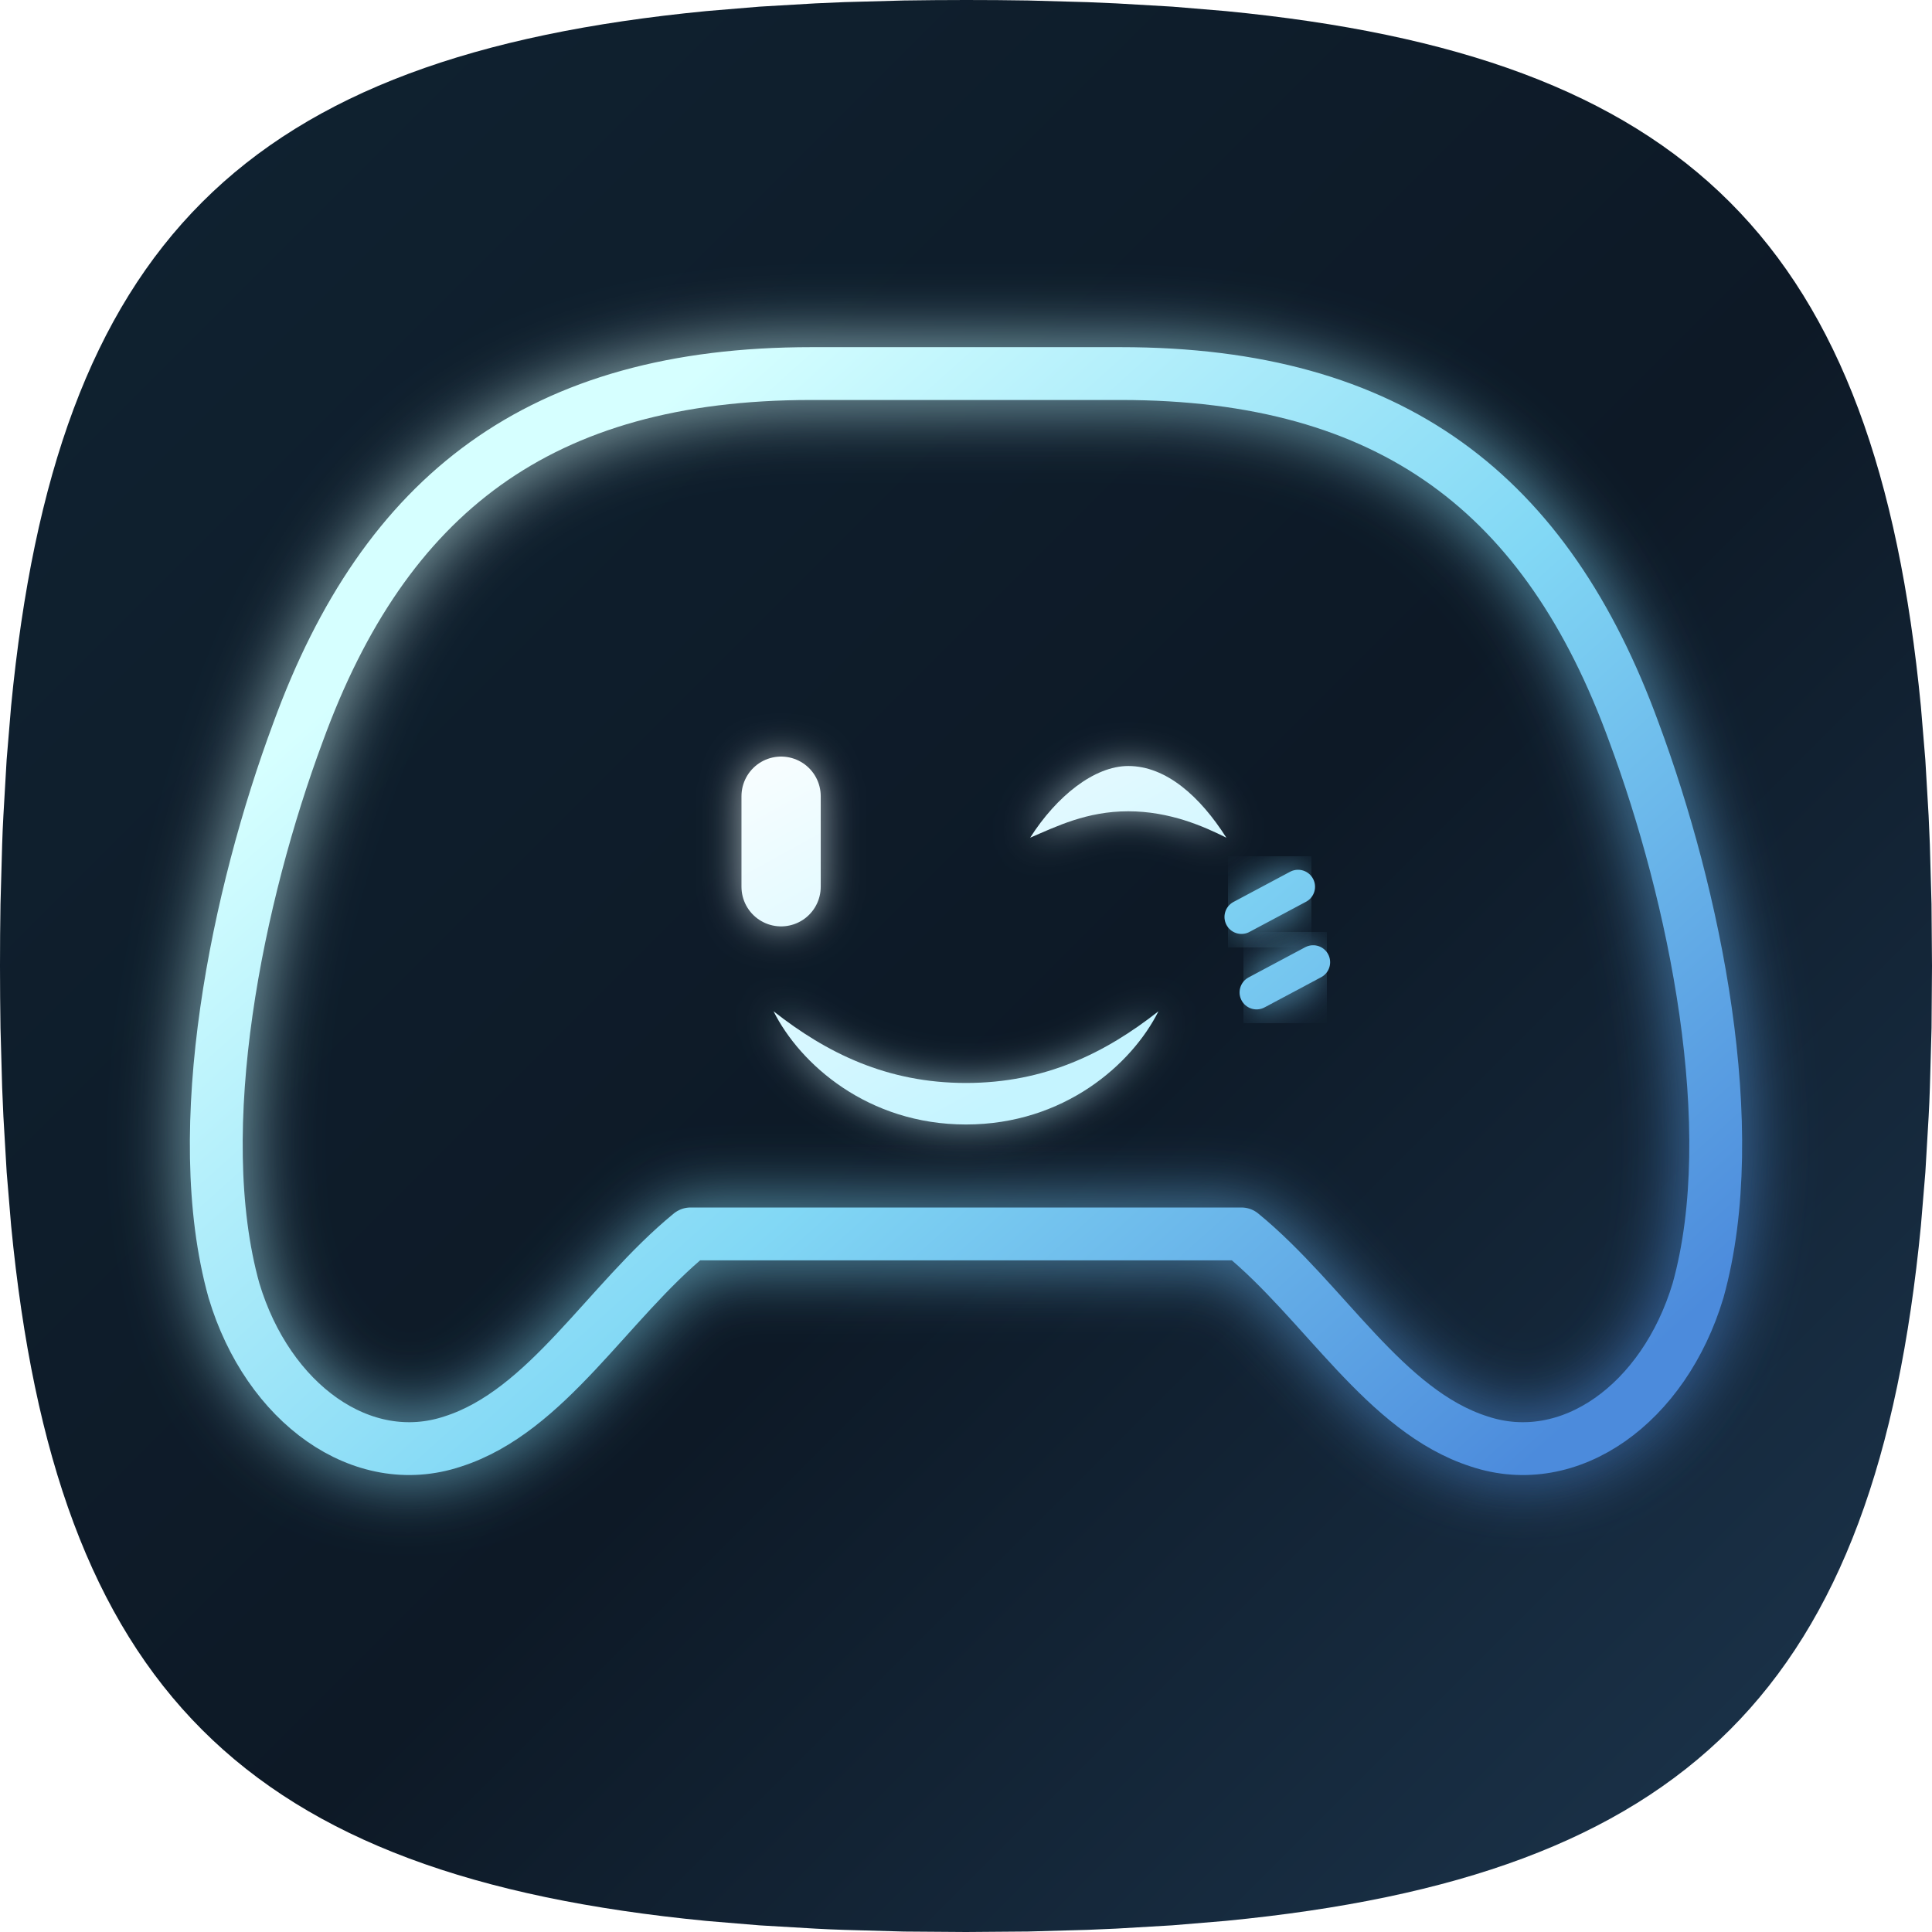
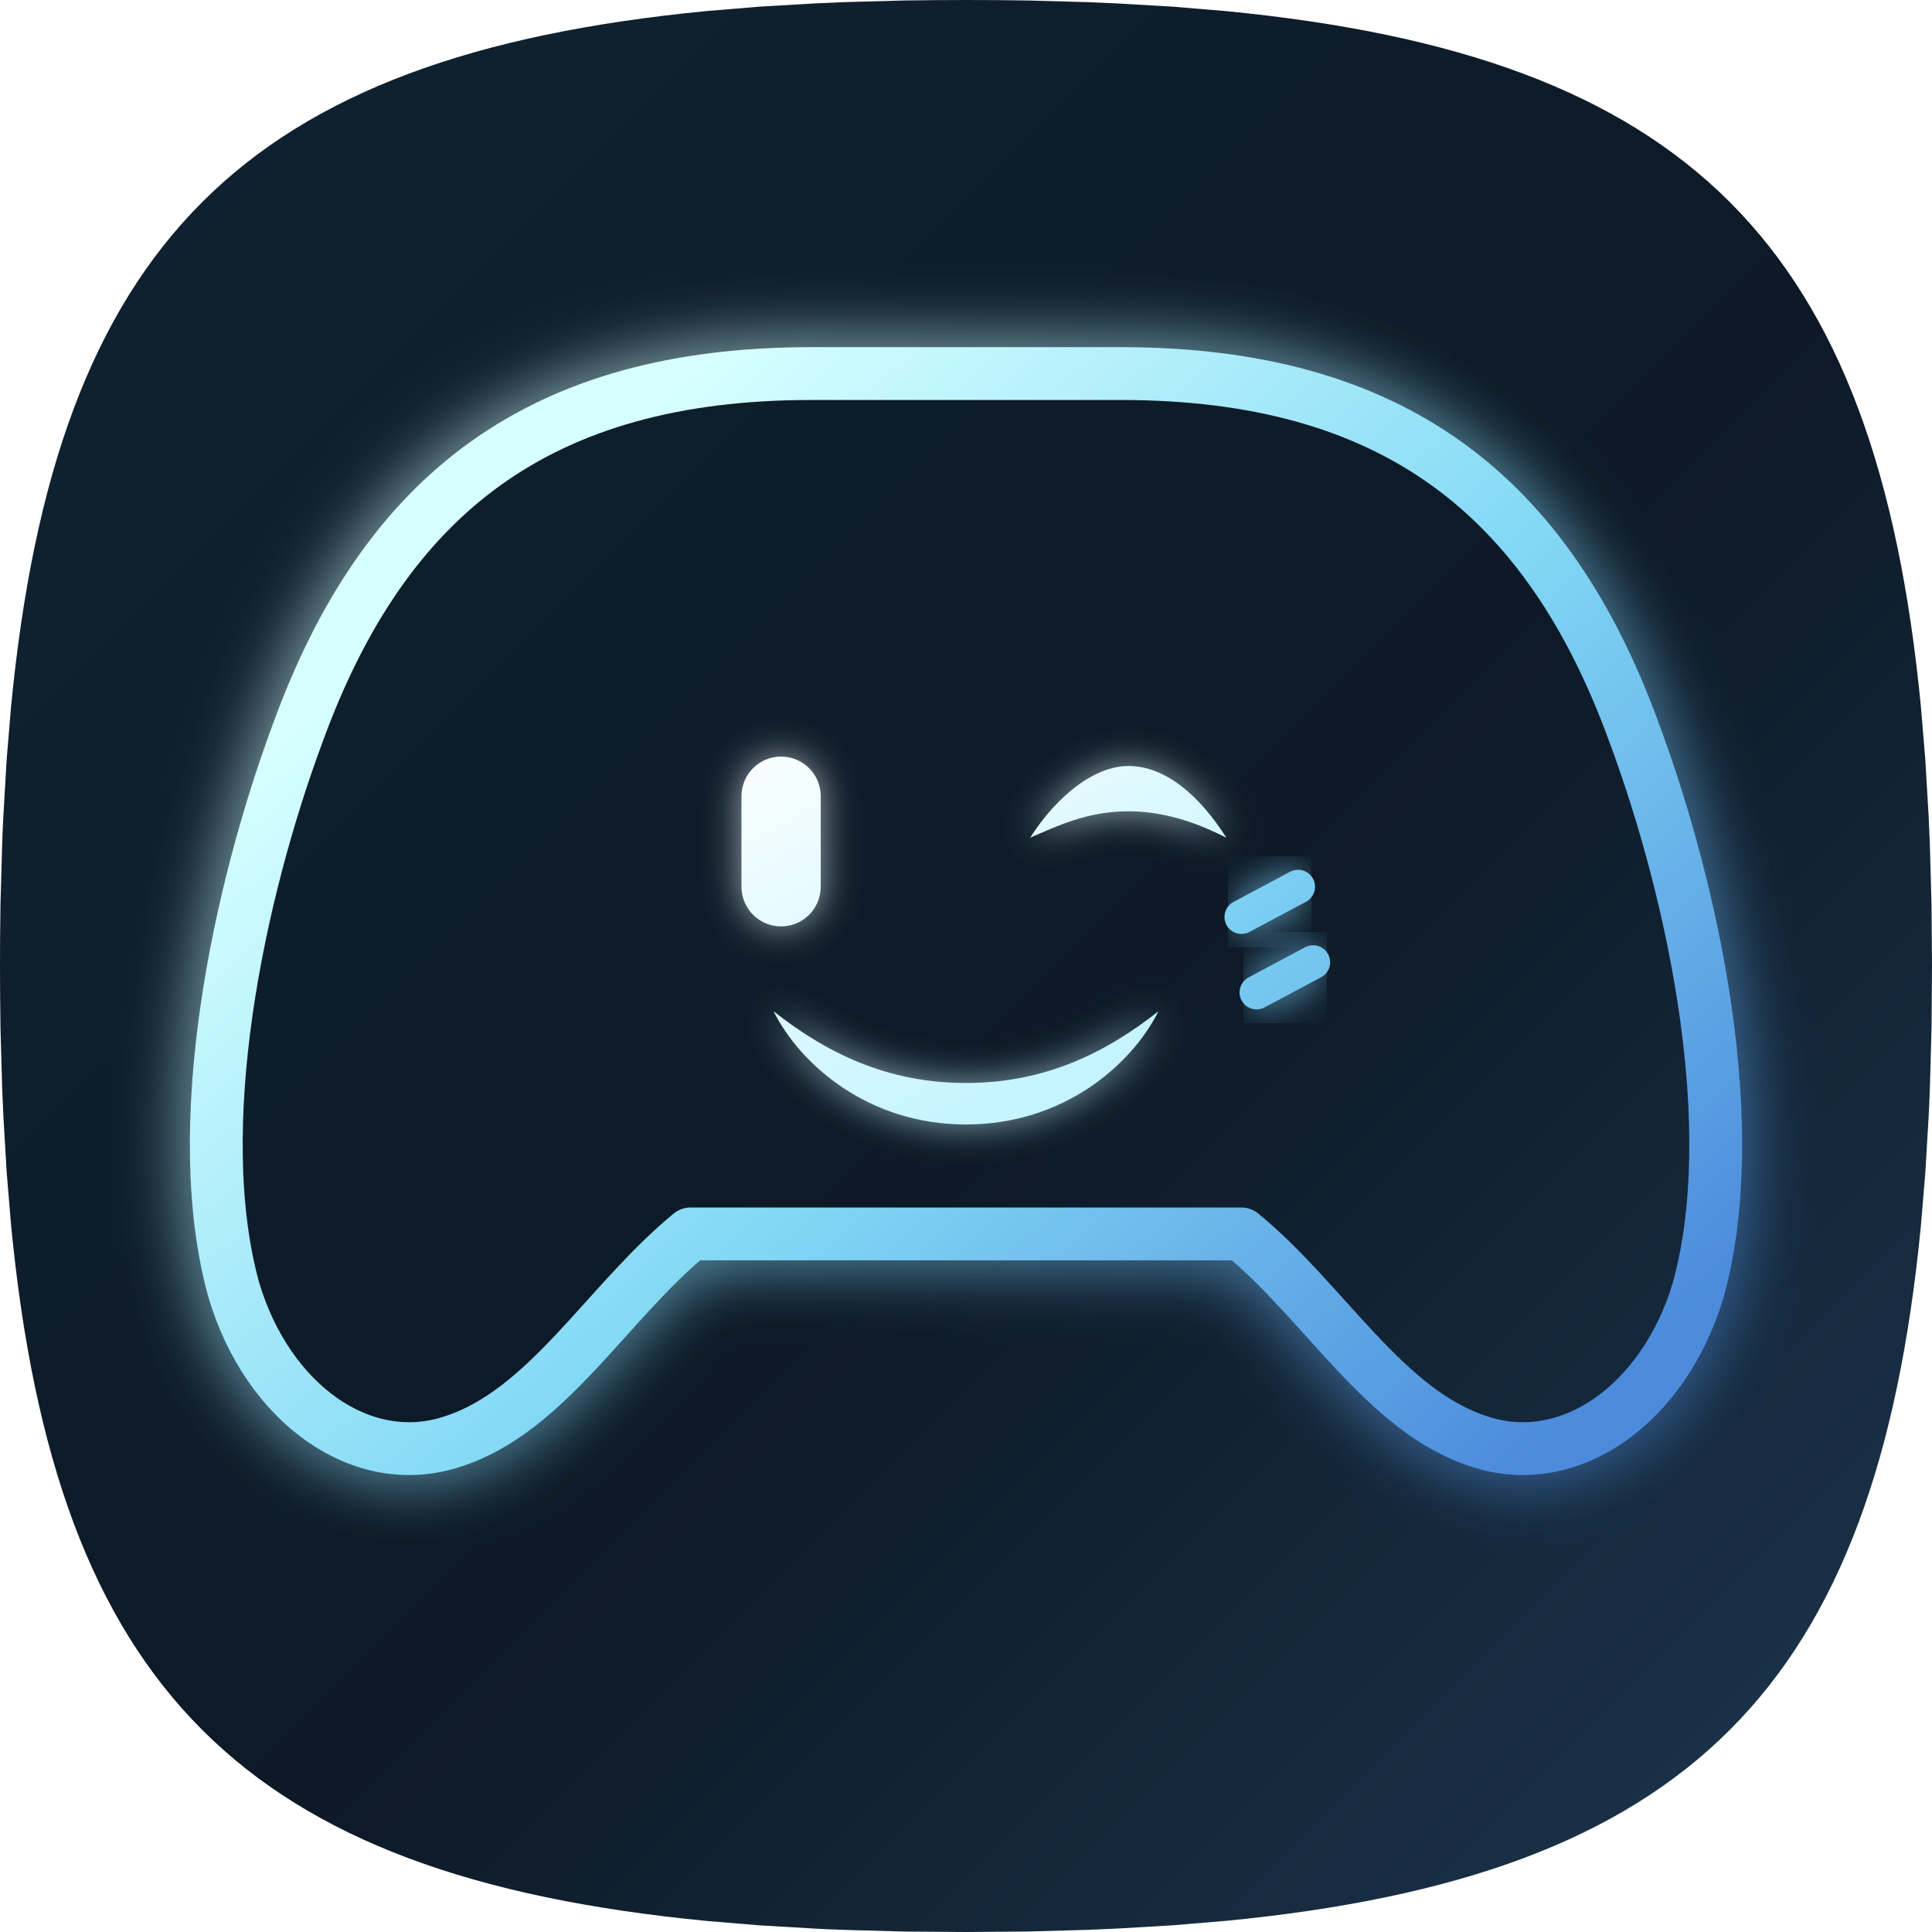
<svg xmlns="http://www.w3.org/2000/svg" xmlns:xlink="http://www.w3.org/1999/xlink" viewBox="0 0 512 512" role="img" aria-labelledby="title desc" version="1.1" id="svg9">
  <style>
/* All paths and colors are preserved from the approved static logo. */
.wink-motion { transform-box: view-box; transform-origin: 299px 214px; animation: wink 5.4s ease-in-out infinite; }
.smile-motion { animation: smile 5.4s ease-in-out infinite; }
.cheek-motion { animation: cheek 5.4s ease-in-out infinite; }
.pad-pulse { animation: pulse 5.4s ease-in-out infinite; }
@keyframes wink { 0%,37%,43%,100% { transform:scaleY(1); } 39.5% { transform:scaleY(.22); } 41% { transform:scaleY(.22); } }
@keyframes smile { 0%,35%,48%,100% { transform:translateY(0); } 40% { transform:translateY(-3px); } }
@keyframes cheek { 0%,34%,49%,100% { opacity:1; } 40% { opacity:.6; } 44% { opacity:1; } }
@keyframes pulse { 0%,30%,65%,100% { opacity:.65; } 40% { opacity:1; } 52% { opacity:.78; } }
@media (prefers-reduced-motion: reduce) { .wink-motion,.smile-motion,.cheek-motion,.pad-pulse { animation:none !important; } }
</style>
  <defs id="defs2">
    <linearGradient id="bg" x1="0" y1="0" x2="512" y2="512" gradientUnits="userSpaceOnUse">
      <stop stop-color="#102332" id="stop1" />
      <stop offset=".55" stop-color="#0d1926" id="stop2" />
      <stop offset="1" stop-color="#1d3750" id="stop3" />
    </linearGradient>
    <linearGradient id="neon" x1="86.594" y1="202.193" x2="363.165" y2="432.669" gradientUnits="userSpaceOnUse" gradientTransform="scale(1.156627,0.8645832)">
      <stop stop-color="#d6ffff" id="stop4" />
      <stop offset=".5" stop-color="#82d8f5" id="stop5" />
      <stop offset="1" stop-color="#4c8bdc" id="stop6" />
    </linearGradient>
    <linearGradient id="white" x1="160.789" y1="226.849" x2="244.548" y2="331.549" gradientUnits="userSpaceOnUse" gradientTransform="scale(1.203443,0.830949)">
      <stop stop-color="#ffffff" id="stop7" />
      <stop offset="1" stop-color="#c5f4ff" id="stop8" />
    </linearGradient>
    <filter id="outerGlow" x="-0.074" y="-0.102" width="1.147" height="1.204">
      <feGaussianBlur stdDeviation="9" id="feGaussianBlur1" />
    </filter>
    <filter id="innerGlow" x="-0.23" y="-1" width="1.461" height="3">
      <feGaussianBlur stdDeviation="5" id="feGaussianBlur2" />
    </filter>
    <clipPath id="squircle">
      <path d="M256 0c-5.58 0-11.06.05-16.44.13L223.8.56l-7.65.33-14.82.87-14.16 1.18C64.67 14.82 14.82 64.67 2.94 187.16l-1.18 14.16-.86 14.82c-.13 2.51-.26 5.07-.33 7.65l-.44 15.77-.1 8.14L0 256c0 5.58.05 11.06.13 16.44l.44 15.77.33 7.65.87 14.82 1.18 14.16c11.88 122.5 61.72 172.34 184.22 184.22l14.16 1.18 14.82.87c2.51.13 5.07.26 7.65.33l15.77.44L256 512l16.44-.13 15.77-.44 7.65-.33 14.82-.87 14.16-1.18c122.5-11.88 172.34-61.72 184.22-184.22l1.18-14.16.87-14.82c.13-2.51.26-5.07.33-7.65l.44-15.77L512 256l-.13-16.44-.44-15.77-.33-7.65-.87-14.82-1.18-14.16C497.18 64.67 447.33 14.82 324.84 2.94l-14.16-1.18L295.86.9c-2.55-.12-5.1-.24-7.65-.33L272.44.13l-8.14-.1z" id="path2" />
    </clipPath>
    <linearGradient xlink:href="#white" id="linearGradient9" gradientUnits="userSpaceOnUse" gradientTransform="scale(1.203443,0.830949)" x1="160.789" y1="226.849" x2="244.548" y2="331.549" />
    <linearGradient xlink:href="#white" id="linearGradient10" gradientUnits="userSpaceOnUse" gradientTransform="scale(1.203443,0.830949)" x1="160.789" y1="226.849" x2="244.548" y2="331.549" />
    <linearGradient xlink:href="#white" id="linearGradient11" gradientUnits="userSpaceOnUse" gradientTransform="scale(1.203443,0.830949)" x1="160.789" y1="226.849" x2="244.548" y2="331.549" />
    <linearGradient xlink:href="#white" id="linearGradient12" gradientUnits="userSpaceOnUse" gradientTransform="scale(1.203443,0.830949)" x1="160.789" y1="226.849" x2="244.548" y2="331.549" />
    <linearGradient xlink:href="#white" id="linearGradient13" gradientUnits="userSpaceOnUse" gradientTransform="scale(1.203443,0.830949)" x1="160.789" y1="226.849" x2="244.548" y2="331.549" />
  </defs>
  <g id="g9">
    <path d="M256 0c-5.58 0-11.06.05-16.44.13L223.8.56l-7.65.33-14.82.87-14.16 1.18C64.67 14.82 14.82 64.67 2.94 187.16l-1.18 14.16-.86 14.82c-.13 2.51-.26 5.07-.33 7.65l-.44 15.77-.1 8.14L0 256c0 5.58.05 11.06.13 16.44l.44 15.77.33 7.65.87 14.82 1.18 14.16c11.88 122.5 61.72 172.34 184.22 184.22l14.16 1.18 14.82.87c2.51.13 5.07.26 7.65.33l15.77.44L256 512l16.44-.13 15.77-.44 7.65-.33 14.82-.87 14.16-1.18c122.5-11.88 172.34-61.72 184.22-184.22l1.18-14.16.87-14.82c.13-2.51.26-5.07.33-7.65l.44-15.77L512 256l-.13-16.44-.44-15.77-.33-7.65-.87-14.82-1.18-14.16C497.18 64.67 447.33 14.82 324.84 2.94l-14.16-1.18L295.86.9c-2.55-.12-5.1-.24-7.65-.33L272.44.13l-8.14-.1z" fill="url(#bg)" id="path3" />
    <path id="pad" d="M256 99 H297 C369 99 410 131 433 194 C449 237 462 299 450 342 C441 372 416 390 392 382 C367 374 351 345 329 327 H256 H183 C161 345 145 374 120 382 C96 390 71 372 62 342 C50 299 63 237 79 194 C102 131 143 99 215 99 H256" fill="none" stroke="url(#neon)" stroke-width="15" stroke-linecap="round" stroke-linejoin="round" filter="url(#outerGlow)" opacity=".75" class="pad-pulse" />
-     <path d="M256 99 H297 C369 99 410 131 433 194 C449 237 462 299 450 342 C441 372 416 390 392 382 C367 374 351 345 329 327 H256 H183 C161 345 145 374 120 382 C96 390 71 372 62 342 C50 299 63 237 79 194 C102 131 143 99 215 99 H256" fill="none" stroke="url(#neon)" stroke-width="14" stroke-linecap="round" stroke-linejoin="round" id="path4" />
+     <path d="M256 99 H297 C369 99 410 131 433 194 C449 237 462 299 450 342 C441 372 416 390 392 382 C367 374 351 345 329 327 H256 H183 C161 345 145 374 120 382 C96 390 71 372 62 342 C50 299 63 237 79 194 C102 131 143 99 215 99 H256" fill="url(#bg)" stroke="url(#neon)" stroke-width="14" stroke-linecap="round" stroke-linejoin="round" id="path4" />
    <g id="winking-face" stroke-linecap="round" stroke-linejoin="round">
      <g fill="none" stroke="url(#white)" filter="url(#innerGlow)" opacity=".65">
        <path d="M207 211 V235" stroke-width="21" />
        <path d="M273 222 C280 211 290 203 299 203 C309 203 318 211 325 222 C319 219 310 215 299 215 C288 215 280 219 273 222 Z" fill="url(#white)" stroke="none" class="wink-motion" />
        <path d="M205 268 C219 279 235 287 256 287 C277 287 293 279 307 268 C300 282 282 298 256 298 C230 298 212 282 205 268 Z" fill="url(#white)" stroke="none" class="smile-motion" />
      </g>
      <path d="M207 211 V235" fill="none" stroke="url(#white)" stroke-width="21" />
      <path d="M273 222 C280 211 290 203 299 203 C309 203 318 211 325 222 C319 219 310 215 299 215 C288 215 280 219 273 222 Z" fill="url(#white)" stroke="none" class="wink-motion" />
      <path d="M205 268 C219 279 235 287 256 287 C277 287 293 279 307 268 C300 282 282 298 256 298 C230 298 212 282 205 268 Z" fill="url(#white)" stroke="none" class="smile-motion" />
      <g fill="none" stroke="url(#neon)" class="cheek-motion">
        <path d="M329 243 L344 235" stroke-width="11" filter="url(#innerGlow)" opacity=".65" />
        <path d="M333 263 L348 255" stroke-width="11" filter="url(#innerGlow)" opacity=".65" />
        <path d="M329 243 L344 235" stroke-width="9" />
        <path d="M333 263 L348 255" stroke-width="9" />
      </g>
    </g>
  </g>
</svg>
